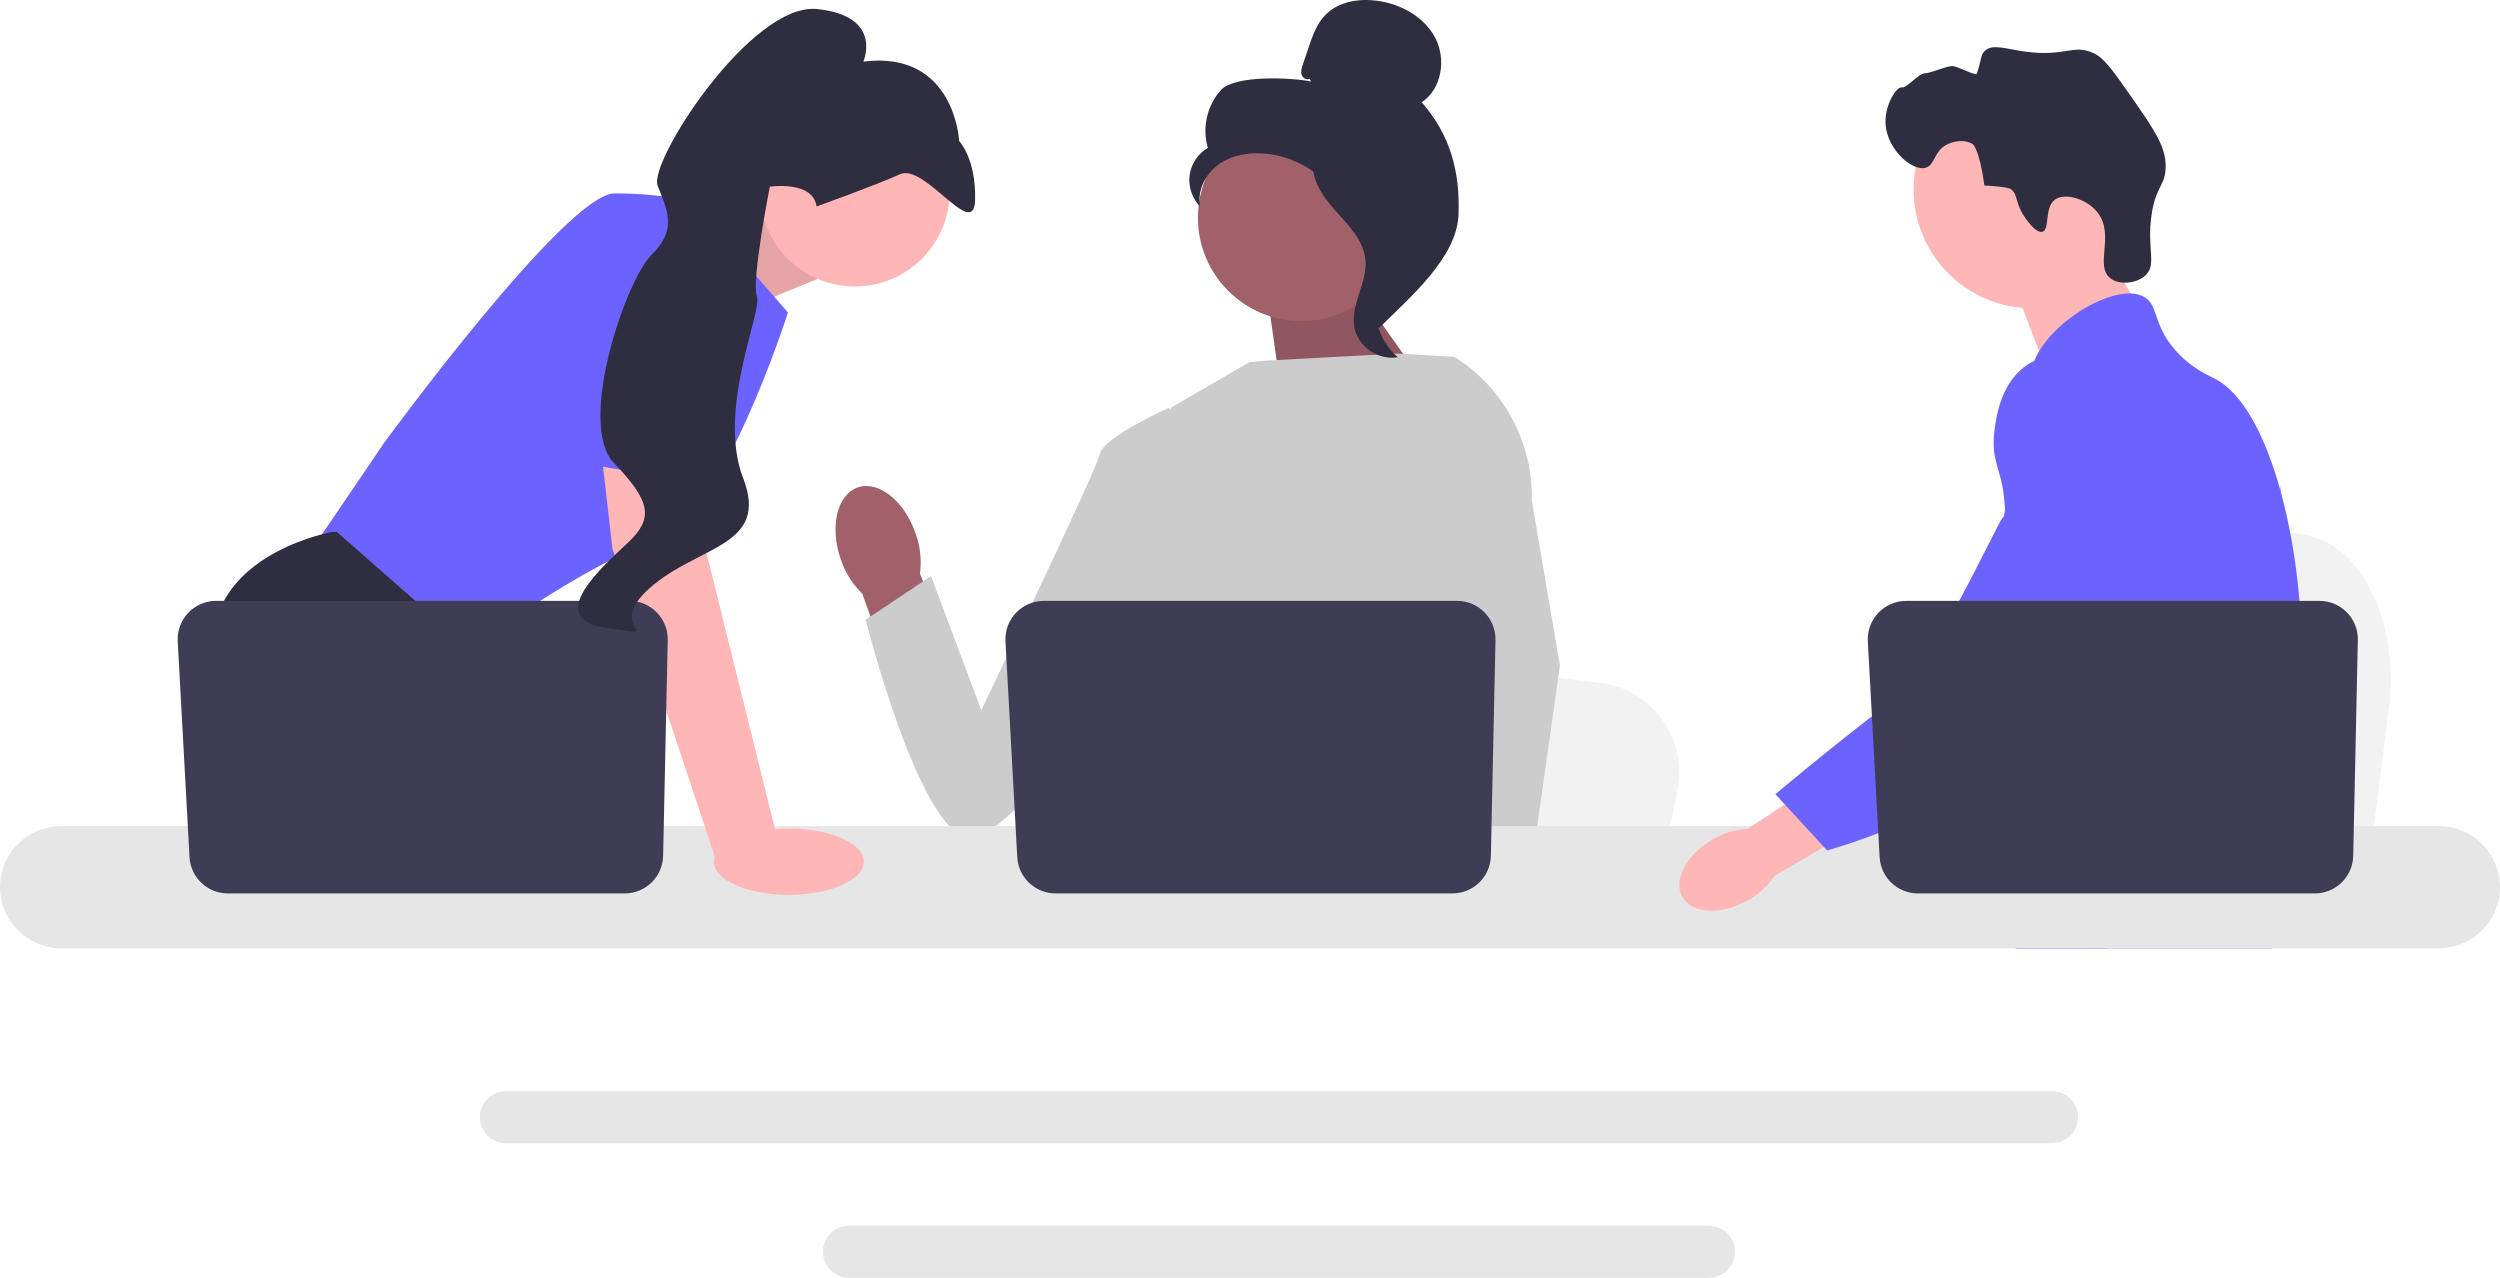
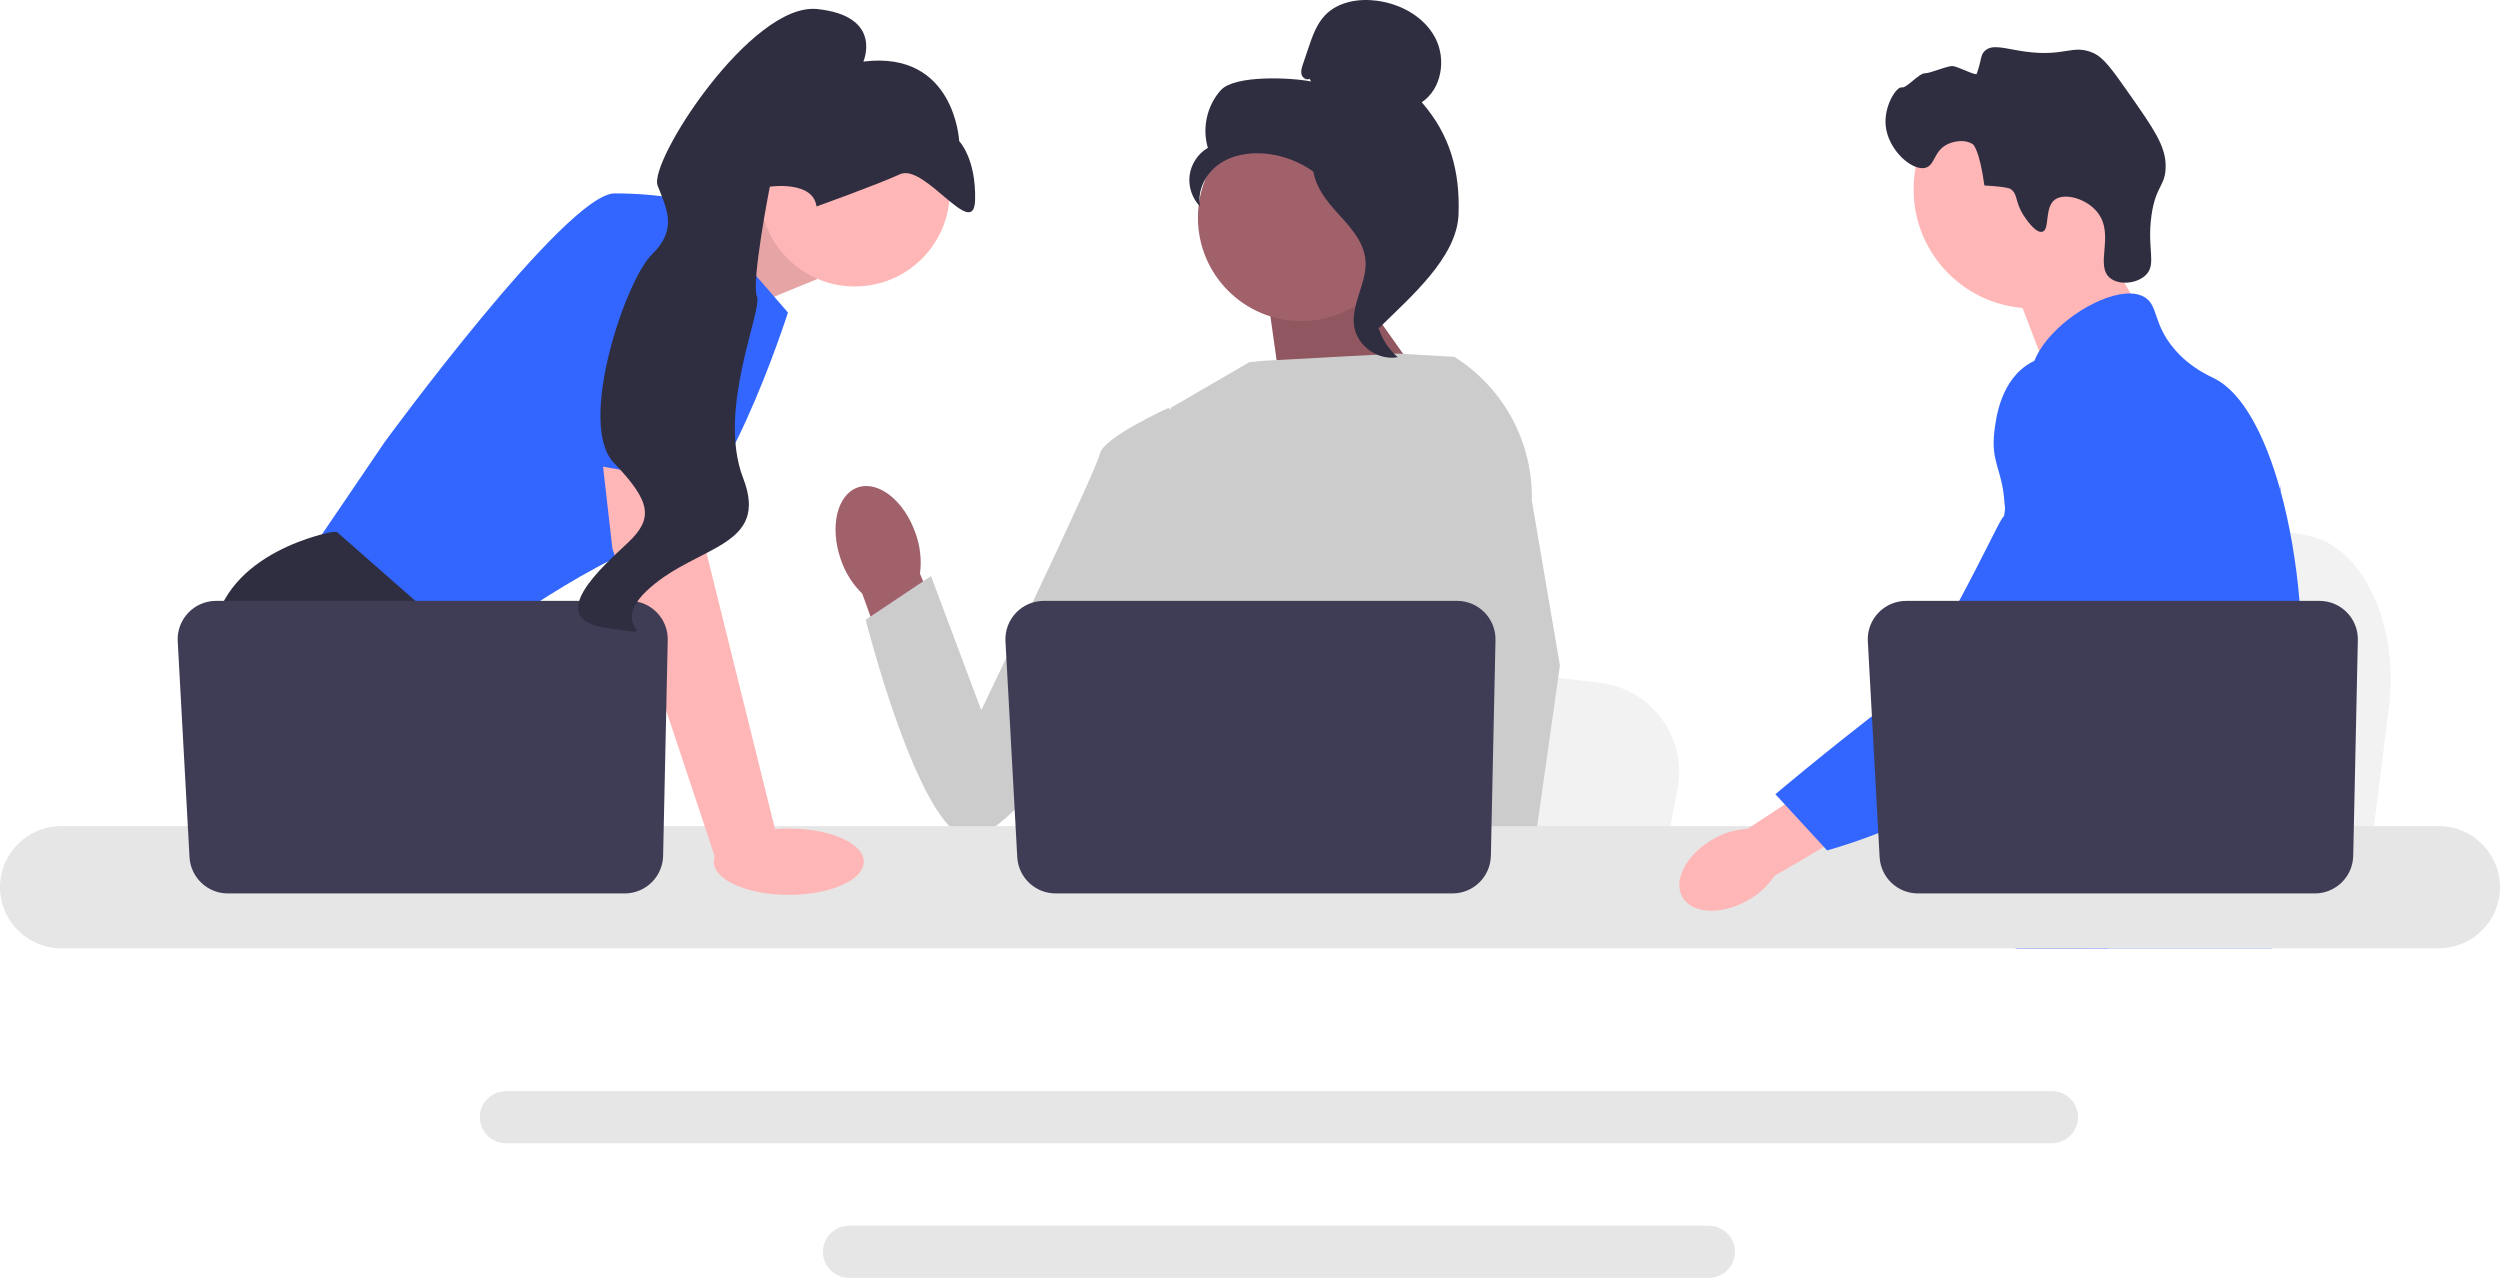
<svg xmlns="http://www.w3.org/2000/svg" width="866.81" height="443.068" viewBox="0 0 866.81 443.068">
  <path d="M828.335,244.952l-2.715,21.622-6.739,53.704h-135.383c1.057-12.037,2.502-29.362,4.046-48.065,.152-1.868,.312-3.748,.464-5.639,3.872-47.014,8.108-100.216,8.108-100.216l17.799,3.316,34.532,6.421,14.071,2.615,37.681,7.017c18.787,3.491,31.71,30.693,28.135,59.226Z" fill="#f2f2f2" />
  <polygon points="725.93 79.358 742.579 108.492 710.58 131.169 696.93 95.358 725.93 79.358" fill="#ffb6b6" />
  <circle cx="704.735" cy="65.675" r="41.244" fill="#ffb6b6" />
  <path d="M701.774,74.896c-3.275-4.984-1.99-7.591-4.731-9.423-0-0-1.103-.737-8.999-1.157h0c-1.768-12.724-3.975-14.267-3.975-14.267-2.543-1.778-6.318-1.201-8.666-.113-4.966,2.3-4.391,7.269-7.735,8.22-4.619,1.314-13.024-6.092-13.852-14.569-.675-6.915,3.78-13.631,5.547-13.276,1.752,.352,5.947-5.003,8.212-4.92,1.547,.056,7.867-2.691,9.567-2.476,1.857,.235,7.978,3.429,8.234,2.699,1.773-5.072,1.252-6.479,2.756-7.93,2.665-2.571,7.026-.781,13.866,.181,14.074,1.978,16.531-2.663,23.743,.483,3.644,1.589,6.692,5.874,12.641,14.38,8.319,11.895,12.479,17.842,12.506,24.779,.027,7.074-3.398,6.625-4.903,17.098-1.675,11.658,1.884,16.989-2.004,20.777-3.005,2.927-9.113,3.622-12.322,1.053-5.494-4.399,1.696-15.012-4.384-22.767-3.732-4.76-11.238-6.878-14.676-4.525-3.888,2.66-1.746,10.469-4.48,11.21-2.341,.634-5.772-4.588-6.343-5.457Z" fill="#2f2e41" />
-   <path d="M797.85,237.338c-1.15,19.67-5.72,25.88-7.32,49.11-.35,5.1-.56,11.02-.56,18.08,0,1.8,.01,3.54,.01,5.24,0,3.62-.069,7.04-.49,10.51-.319,2.77-.869,5.56-1.779,8.5h-88.83c-.01-.02-.01-.04-.021-.06-.52-2.26-.85-4.42-1.1-6.49-.08-.66-.15-1.31-.21-1.95-.08-.75-.15-1.49-.22-2.22-.271-2.91-.54-5.66-1.181-8.29-.859-3.63-2.42-7.05-5.62-10.35-1.31-1.35-2.619-2.4-3.899-3.32-.25-.17-.49-.34-.74-.51-3.54-2.43-6.89-4.18-9.79-9.14-.05-.07-.09-.15-.13-.22-.5-.87-1.8-3.15-2.74-6.19-.99-3.16-1.59-7.13-.51-11.19,2.57-9.62,12.09-10.58,19.87-20.3,.84-1.05,1.67-2.21,2.46-3.5,3.52-5.72,4.47-10.76,5.59-16.75,.18-.97,.34-1.93,.47-2.86,.101-.7,.19-1.39,.261-2.07,.619-5.71,.319-10.63-.41-15.03-2.38-14.41-9.4-23.33-4.44-36.26,1.561-4.06,3.771-7.11,6-9.72,4.72-5.53,9.57-9.12,8.73-16.26-.851-7.2-6.311-8.19-6.92-14.48-.311-3.18,.729-6.53,2.68-9.82v-.01c6.24-10.59,21.82-20.34,31.72-20.03,1.83,.05,3.45,.46,4.8,1.25,4.891,2.88,2.851,9.17,10.341,17.99,5.569,6.55,11.869,9.17,14.26,10.41,9.47,4.94,17.17,19.51,22.399,38.14,.04,.14,.08,.28,.12,.43,3.23,11.67,5.511,24.92,6.641,38.36,.479,5.69,.76,11.41,.819,17.07,.051,4.52-.05,8.44-.26,11.93Z" fill="#6c63ff" />
+   <path d="M797.85,237.338c-1.15,19.67-5.72,25.88-7.32,49.11-.35,5.1-.56,11.02-.56,18.08,0,1.8,.01,3.54,.01,5.24,0,3.62-.069,7.04-.49,10.51-.319,2.77-.869,5.56-1.779,8.5h-88.83c-.01-.02-.01-.04-.021-.06-.52-2.26-.85-4.42-1.1-6.49-.08-.66-.15-1.31-.21-1.95-.08-.75-.15-1.49-.22-2.22-.271-2.91-.54-5.66-1.181-8.29-.859-3.63-2.42-7.05-5.62-10.35-1.31-1.35-2.619-2.4-3.899-3.32-.25-.17-.49-.34-.74-.51-3.54-2.43-6.89-4.18-9.79-9.14-.05-.07-.09-.15-.13-.22-.5-.87-1.8-3.15-2.74-6.19-.99-3.16-1.59-7.13-.51-11.19,2.57-9.62,12.09-10.58,19.87-20.3,.84-1.05,1.67-2.21,2.46-3.5,3.52-5.72,4.47-10.76,5.59-16.75,.18-.97,.34-1.93,.47-2.86,.101-.7,.19-1.39,.261-2.07,.619-5.71,.319-10.63-.41-15.03-2.38-14.41-9.4-23.33-4.44-36.26,1.561-4.06,3.771-7.11,6-9.72,4.72-5.53,9.57-9.12,8.73-16.26-.851-7.2-6.311-8.19-6.92-14.48-.311-3.18,.729-6.53,2.68-9.82v-.01c6.24-10.59,21.82-20.34,31.72-20.03,1.83,.05,3.45,.46,4.8,1.25,4.891,2.88,2.851,9.17,10.341,17.99,5.569,6.55,11.869,9.17,14.26,10.41,9.47,4.94,17.17,19.51,22.399,38.14,.04,.14,.08,.28,.12,.43,3.23,11.67,5.511,24.92,6.641,38.36,.479,5.69,.76,11.41,.819,17.07,.051,4.52-.05,8.44-.26,11.93Z" fill="#3366FF" />
  <g>
    <polygon points="731.331 304.728 729.52 309.768 728.38 312.927 725.74 320.278 722.68 328.778 703.01 328.778 706.31 320.278 707.84 316.318 710.38 309.768 714.64 298.768 731.331 304.728" fill="#ffb6b6" />
-     <path d="M790.84,167.827c-.05,.65-.12,1.37-.19,2.15-.779,7.94-2.62,22.15-5.31,38.36-1.42,8.55-3.08,17.66-4.95,26.71-4.02,19.53-9.02,38.76-14.67,51.4-1.01,2.28-2.05,4.34-3.11,6.16-.81,1.39-1.66,2.76-2.55,4.11-2.88,4.43-6.11,8.63-9.46,12.55-.13,.17-.28,.33-.43,.5-.54,.64-1.101,1.27-1.66,1.9-2.74,3.09-5.54,5.97-8.25,8.61-3.3,3.22-6.48,6.07-9.33,8.5h-31.94l-.13-.06-4.6-2.04s1.31-1.54,3.5-4.45c.45-.59,.93-1.24,1.45-1.95,.64-.87,1.33-1.83,2.069-2.87,1.54-2.18,3.29-4.74,5.17-7.64,3.641-5.61,7.79-12.51,11.98-20.5,.48-.93,.97-1.87,1.46-2.82,.01-.03,.03-.06,.04-.09,.83-1.62,1.65-3.29,2.47-4.99,6.95-14.46,8.94-26.46,9.511-30.35,.8-5.5,1.909-13.19,1.609-21.65-.2-5.58-1.01-11.48-2.939-17.34v-.01c-.4-1.23-.851-2.46-1.36-3.68-.91-2.19-1.99-4.35-3.271-6.48-5.649-9.38-10.239-9.77-13.89-19.99-1.08-3.03-3.53-9.87-2.78-17.09v-.01c.091-.89,.24-1.79,.44-2.69v-.01c.05-.25,.12-.51,.19-.76,.569-2.21,1.51-4.4,2.939-6.48,2.79-4.04,6.6-6.44,10.01-7.87l.011-.01c3.939-1.64,7.34-1.99,8-2.05,14.609-1.3,25.939,10.98,32.13,17.69,2.39,2.59,4.58,4.76,6.58,6.53,15.569,13.9,19.84,5.02,20.949,.43,.17-.71,.261-1.32,.311-1.72Z" fill="#6c63ff" />
-     <path d="M790.89,167.308c0,.05-.01,.22-.05,.5,.02-.15,.03-.3,.04-.44,0-.03,0-.05,.01-.06Z" fill="#6c63ff" />
+     <path d="M790.84,167.827c-.05,.65-.12,1.37-.19,2.15-.779,7.94-2.62,22.15-5.31,38.36-1.42,8.55-3.08,17.66-4.95,26.71-4.02,19.53-9.02,38.76-14.67,51.4-1.01,2.28-2.05,4.34-3.11,6.16-.81,1.39-1.66,2.76-2.55,4.11-2.88,4.43-6.11,8.63-9.46,12.55-.13,.17-.28,.33-.43,.5-.54,.64-1.101,1.27-1.66,1.9-2.74,3.09-5.54,5.97-8.25,8.61-3.3,3.22-6.48,6.07-9.33,8.5h-31.94l-.13-.06-4.6-2.04s1.31-1.54,3.5-4.45c.45-.59,.93-1.24,1.45-1.95,.64-.87,1.33-1.83,2.069-2.87,1.54-2.18,3.29-4.74,5.17-7.64,3.641-5.61,7.79-12.51,11.98-20.5,.48-.93,.97-1.87,1.46-2.82,.01-.03,.03-.06,.04-.09,.83-1.62,1.65-3.29,2.47-4.99,6.95-14.46,8.94-26.46,9.511-30.35,.8-5.5,1.909-13.19,1.609-21.65-.2-5.58-1.01-11.48-2.939-17.34v-.01c-.4-1.23-.851-2.46-1.36-3.68-.91-2.19-1.99-4.35-3.271-6.48-5.649-9.38-10.239-9.77-13.89-19.99-1.08-3.03-3.53-9.87-2.78-17.09v-.01c.091-.89,.24-1.79,.44-2.69v-.01c.05-.25,.12-.51,.19-.76,.569-2.21,1.51-4.4,2.939-6.48,2.79-4.04,6.6-6.44,10.01-7.87l.011-.01c3.939-1.64,7.34-1.99,8-2.05,14.609-1.3,25.939,10.98,32.13,17.69,2.39,2.59,4.58,4.76,6.58,6.53,15.569,13.9,19.84,5.02,20.949,.43,.17-.71,.261-1.32,.311-1.72Z" fill="#3366FF" />
+     <path d="M790.89,167.308c0,.05-.01,.22-.05,.5,.02-.15,.03-.3,.04-.44,0-.03,0-.05,.01-.06Z" fill="#3366FF" />
  </g>
  <path d="M711.47,378.318H175.42c-4.98,0-9.04,4.05-9.04,9.03,0,4.99,4.06,9.04,9.04,9.04H711.47c4.979,0,9.03-4.05,9.03-9.04,0-4.98-4.051-9.03-9.03-9.03Z" fill="#e6e6e6" />
  <path d="M592.51,424.998H294.37c-4.98,0-9.03,4.05-9.03,9.03s4.05,9.04,9.03,9.04h298.14c4.98,0,9.04-4.06,9.04-9.04s-4.06-9.03-9.04-9.03Z" fill="#e6e6e6" />
  <polygon points="235.069 81.275 268.853 67.057 283.344 96.762 247.842 111.253 235.069 81.275" fill="#ffb6b6" />
  <polygon points="235.069 81.275 268.853 67.057 283.344 96.762 247.842 111.253 235.069 81.275" opacity=".1" />
-   <path d="M239.872,69.955l33.328,38.4s-23.185,73.177-46.369,79.698-65.932,38.4-65.932,38.4l-53.615-34.777,26.083-38.4s63.034-86.218,79.698-86.218c16.664,0,26.807,2.898,26.807,2.898Z" fill="#6c63ff" />
+   <path d="M239.872,69.955l33.328,38.4s-23.185,73.177-46.369,79.698-65.932,38.4-65.932,38.4l-53.615-34.777,26.083-38.4s63.034-86.218,79.698-86.218c16.664,0,26.807,2.898,26.807,2.898Z" fill="#3366FF" />
  <path d="M194.843,320.278H117.261l-4.905-6.557-20.026-26.771-4.608-6.158s-17.389-31.879-13.766-60.86c3.623-28.981,41.298-35.502,41.298-35.502h1.55l46.123,40.53-2.753,37.719,14.606,24.272,20.062,33.328Z" fill="#2f2e41" />
  <polygon points="133.15 320.278 112.356 320.278 112.356 289.486 133.15 320.278" fill="#2f2e41" />
  <path d="M581.644,273.532l-2.587,13.418-6.419,33.328h-128.958c1.007-7.47,2.384-18.222,3.854-29.829,.145-1.159,.297-2.326,.442-3.499,3.688-29.177,7.723-62.193,7.723-62.193l16.954,2.058,32.893,3.985,13.404,1.623,35.893,4.354c17.896,2.166,30.205,19.048,26.8,36.755Z" fill="#f2f2f2" />
  <path d="M764.144,320.278h-69.945c1.065-1.253,1.666-1.978,1.666-1.978l20.968-3.463,43.203-7.129s1.971,5.093,4.108,12.571Z" fill="#2f2e41" />
  <polygon points="467.455 95.766 497.873 138.784 444.814 140.369 439.119 99.942 467.455 95.766" fill="#a0616a" />
  <polygon points="467.455 95.766 497.873 138.784 444.814 140.369 439.119 99.942 467.455 95.766" opacity=".1" />
  <path id="uuid-ae755ff6-bb09-410e-86b1-7d1b81a37005-355" d="M317.446,184.896c-3.903-11.259-12.876-18.372-20.041-15.887-7.165,2.485-9.808,13.625-5.902,24.888,1.499,4.52,4.058,8.616,7.464,11.945l17.14,47.497,22.117-8.518-19.245-45.919c.615-4.724,.089-9.526-1.533-14.005Z" fill="#a0616a" />
  <path d="M523.347,162.977l-.042,43.841-4.079,16.193-8.39,33.306-6.108,30.633-4.55,22.822-1.623,8.151c-1.224,.819-2.442,1.601-3.659,2.355h-105.976c-6.021-3.615-9.39-6.427-9.39-6.427,0,0,1.666-1.565,3.572-4.079,3.217-4.246,7.108-11.201,4.724-17.845-.5-1.391-.63-3.086-.478-4.977,.971-12.476,14.056-33.574,14.056-33.574l-2.71-31.314-1.188-13.722,8.378-66.91,27.307-15.874,4.714-.456,46.536-2.514,19.234,1.108,.877,.239,18.794,39.045Z" fill="#ccc" />
  <g>
    <polygon points="525.414 320.278 502.229 320.278 501.208 309.772 501.186 309.562 507.75 309.113 524.827 307.947 525.124 314.235 525.356 319.061 525.414 320.278" fill="#ffb6b6" />
    <path d="M531.121,173.576l9.739,57.143-7.948,56.23-1.239,8.752-2.188,15.454-.674,4.753,.022,.514,.167,3.855h-27.532l-1.014-10.506-.087-.942-2.072-21.518-.036-.362-4.398-45.63,8.622-32.98,.638-2.427v-.007l3.751-56.469-2.905-25.663-.029-.239c.058,.036,.109,.073,.167,.109,.152,.094,.304,.188,.449,.29,16.925,10.737,27.01,29.575,26.568,49.644Z" fill="#ccc" />
  </g>
  <path d="M415.748,152.379l-10.587-10.951s-22.664,10.218-23.794,15.886c-1.13,5.669-41.146,88.926-41.146,88.926l-17.41-46.499-22.662,15.13s18.184,72.192,35.19,75.581,74.002-85.446,74.002-85.446l6.408-52.628Z" fill="#ccc" />
  <path d="M845.64,286.447H21.16c-11.67,0-21.16,9.5-21.16,21.17s9.49,21.16,21.16,21.16H845.64c11.67,0,21.17-9.49,21.17-21.16s-9.5-21.17-21.17-21.17Z" fill="#e6e6e6" />
  <path d="M518.522,221.94l-1.603,74.802c-.155,7.241-6.07,13.03-13.312,13.03h-137.603c-7.071,0-12.91-5.528-13.296-12.589l-4.089-74.802c-.417-7.628,5.656-14.042,13.296-14.042h143.295c7.466,0,13.472,6.137,13.312,13.601Z" fill="#3f3d56" />
  <circle cx="296.385" cy="66.41" r="32.922" fill="#ffb6b6" />
  <polygon points="241.321 152.551 244.944 191.675 269.578 290.935 248.296 298.394 212.34 190.226 207.374 146.755 241.321 152.551" fill="#ffb6b6" />
  <path d="M231.522,221.94l-1.603,74.802c-.155,7.241-6.07,13.03-13.312,13.03H79.004c-7.071,0-12.91-5.528-13.296-12.589l-4.089-74.802c-.417-7.628,5.656-14.042,13.296-14.042H218.21c7.466,0,13.472,6.137,13.312,13.601Z" fill="#3f3d56" />
  <ellipse cx="273.5" cy="298.778" rx="26" ry="11.5" fill="#ffb6b6" />
-   <path d="M190.242,158.532l14.853-79.158s41.298-5.796,42.747,7.97-1.035,81.042-1.035,81.042l-56.564-9.853Z" fill="#6c63ff" />
+   <path d="M190.242,158.532l14.853-79.158s41.298-5.796,42.747,7.97-1.035,81.042-1.035,81.042l-56.564-9.853Z" fill="#3366FF" />
  <path d="M283.095,71.586s20.365-7.268,28.956-11.179c8.591-3.911,25.657,23.366,26.037,8.96,.38-14.406-5.518-20.447-5.518-20.447,0,0-1.473-31.515-33.223-27.575,0,0,6.984-15.767-15.941-18.205-22.925-2.438-58.589,52.921-55.395,61.194,3.194,8.273,7.023,15.113-2.039,23.959-9.062,8.846-26.03,58.769-13.12,72.203,12.91,13.434,13.758,19.264,4.912,27.621-8.846,8.358-29.754,26.53-7.147,29.685,22.607,3.155-2.068,.799,14.786-14.026,16.854-14.825,41.447-14.219,32.265-38.005-9.183-23.785,6.771-57.869,4.775-63.04-1.996-5.171,4.473-38.005,4.473-38.005,0,0,15.055-2.212,16.181,6.86Z" fill="#2f2e41" />
  <g>
    <circle cx="451.191" cy="75.499" r="35.838" fill="#a0616a" />
    <path d="M454.051,27.317c-1.037,.605-2.426-.311-2.759-1.464-.333-1.154,.055-2.379,.439-3.516l1.934-5.727c1.371-4.062,2.827-8.266,5.797-11.357,4.483-4.666,11.607-5.853,18.02-4.993,8.236,1.104,16.362,5.564,20.191,12.939,3.829,7.375,2.199,17.665-4.72,22.266,9.862,11.303,13.3,23.901,12.757,38.892-.543,14.991-16.879,28.788-27.533,39.348-2.379-1.442-4.542-8.201-3.234-10.656,1.308-2.455-.566-5.3,1.054-7.561,1.62-2.262,2.976,1.34,1.338-.909-1.034-1.419,3.001-4.684,1.464-5.533-7.432-4.108-9.903-13.371-14.571-20.465-5.63-8.556-15.265-14.35-25.462-15.312-5.617-.53-11.55,.43-16.154,3.691-4.604,3.261-7.585,9.089-6.517,14.629-2.765-2.808-4.141-6.922-3.622-10.828,.519-3.906,2.922-7.518,6.325-9.506-2.069-6.841-.297-14.711,4.505-20.005,4.802-5.294,24.28-4.392,31.291-2.999l-.542-.93Z" fill="#2f2e41" />
    <path d="M455.14,53.475c9.285,1.002,15.989,9.045,21.65,16.473,3.263,4.281,6.681,9.009,6.599,14.391-.083,5.441-3.721,10.109-5.46,15.265-2.842,8.429-.072,18.457,6.693,24.233-6.685,1.269-13.911-3.744-15.065-10.449-1.343-7.806,4.574-15.34,3.873-23.23-.617-6.951-6.095-12.301-10.752-17.498-4.657-5.197-9.03-12.094-6.888-18.735l-.65-.45Z" fill="#2f2e41" />
  </g>
  <g>
    <path id="uuid-aec20554-f6ec-4c5b-9d97-717cd04239bf-356" d="M593.947,290.977c-9.197,5.231-13.952,14.216-10.623,20.069,3.33,5.852,13.483,6.355,22.683,1.121,3.703-2.04,6.864-4.938,9.218-8.45l38.687-22.656-11.019-17.928-36.969,24.238c-4.223,.228-8.331,1.465-11.978,3.607Z" fill="#ffb6b6" />
-     <path d="M724.935,124.841c-1.156-.458-11.3-4.3-20.561,.772-10.638,5.826-12.281,19.126-12.858,23.791-1.331,10.776,2.591,13.191,3.419,24.101,1.549,20.41,5.633-2.874-.889,6.442-2.258,3.225-25.317,53.198-38.034,62.986-24.733,19.037-40.439,32.444-40.439,32.444l17.93,19.477s28.333-7.549,53.376-23.81c25.688-16.68,38.532-25.02,48.469-41.335,.856-1.405,21.331-36.176,10.335-74.624-2.508-8.77-7.104-24.839-20.747-30.245Z" fill="#6c63ff" />
+     <path d="M724.935,124.841c-1.156-.458-11.3-4.3-20.561,.772-10.638,5.826-12.281,19.126-12.858,23.791-1.331,10.776,2.591,13.191,3.419,24.101,1.549,20.41,5.633-2.874-.889,6.442-2.258,3.225-25.317,53.198-38.034,62.986-24.733,19.037-40.439,32.444-40.439,32.444l17.93,19.477s28.333-7.549,53.376-23.81c25.688-16.68,38.532-25.02,48.469-41.335,.856-1.405,21.331-36.176,10.335-74.624-2.508-8.77-7.104-24.839-20.747-30.245Z" fill="#3366FF" />
  </g>
  <path d="M817.522,221.94l-1.603,74.802c-.155,7.241-6.07,13.03-13.312,13.03h-137.603c-7.071,0-12.91-5.528-13.296-12.589l-4.089-74.802c-.417-7.628,5.656-14.042,13.296-14.042h143.295c7.466,0,13.472,6.137,13.312,13.601Z" fill="#3f3d56" />
</svg>
